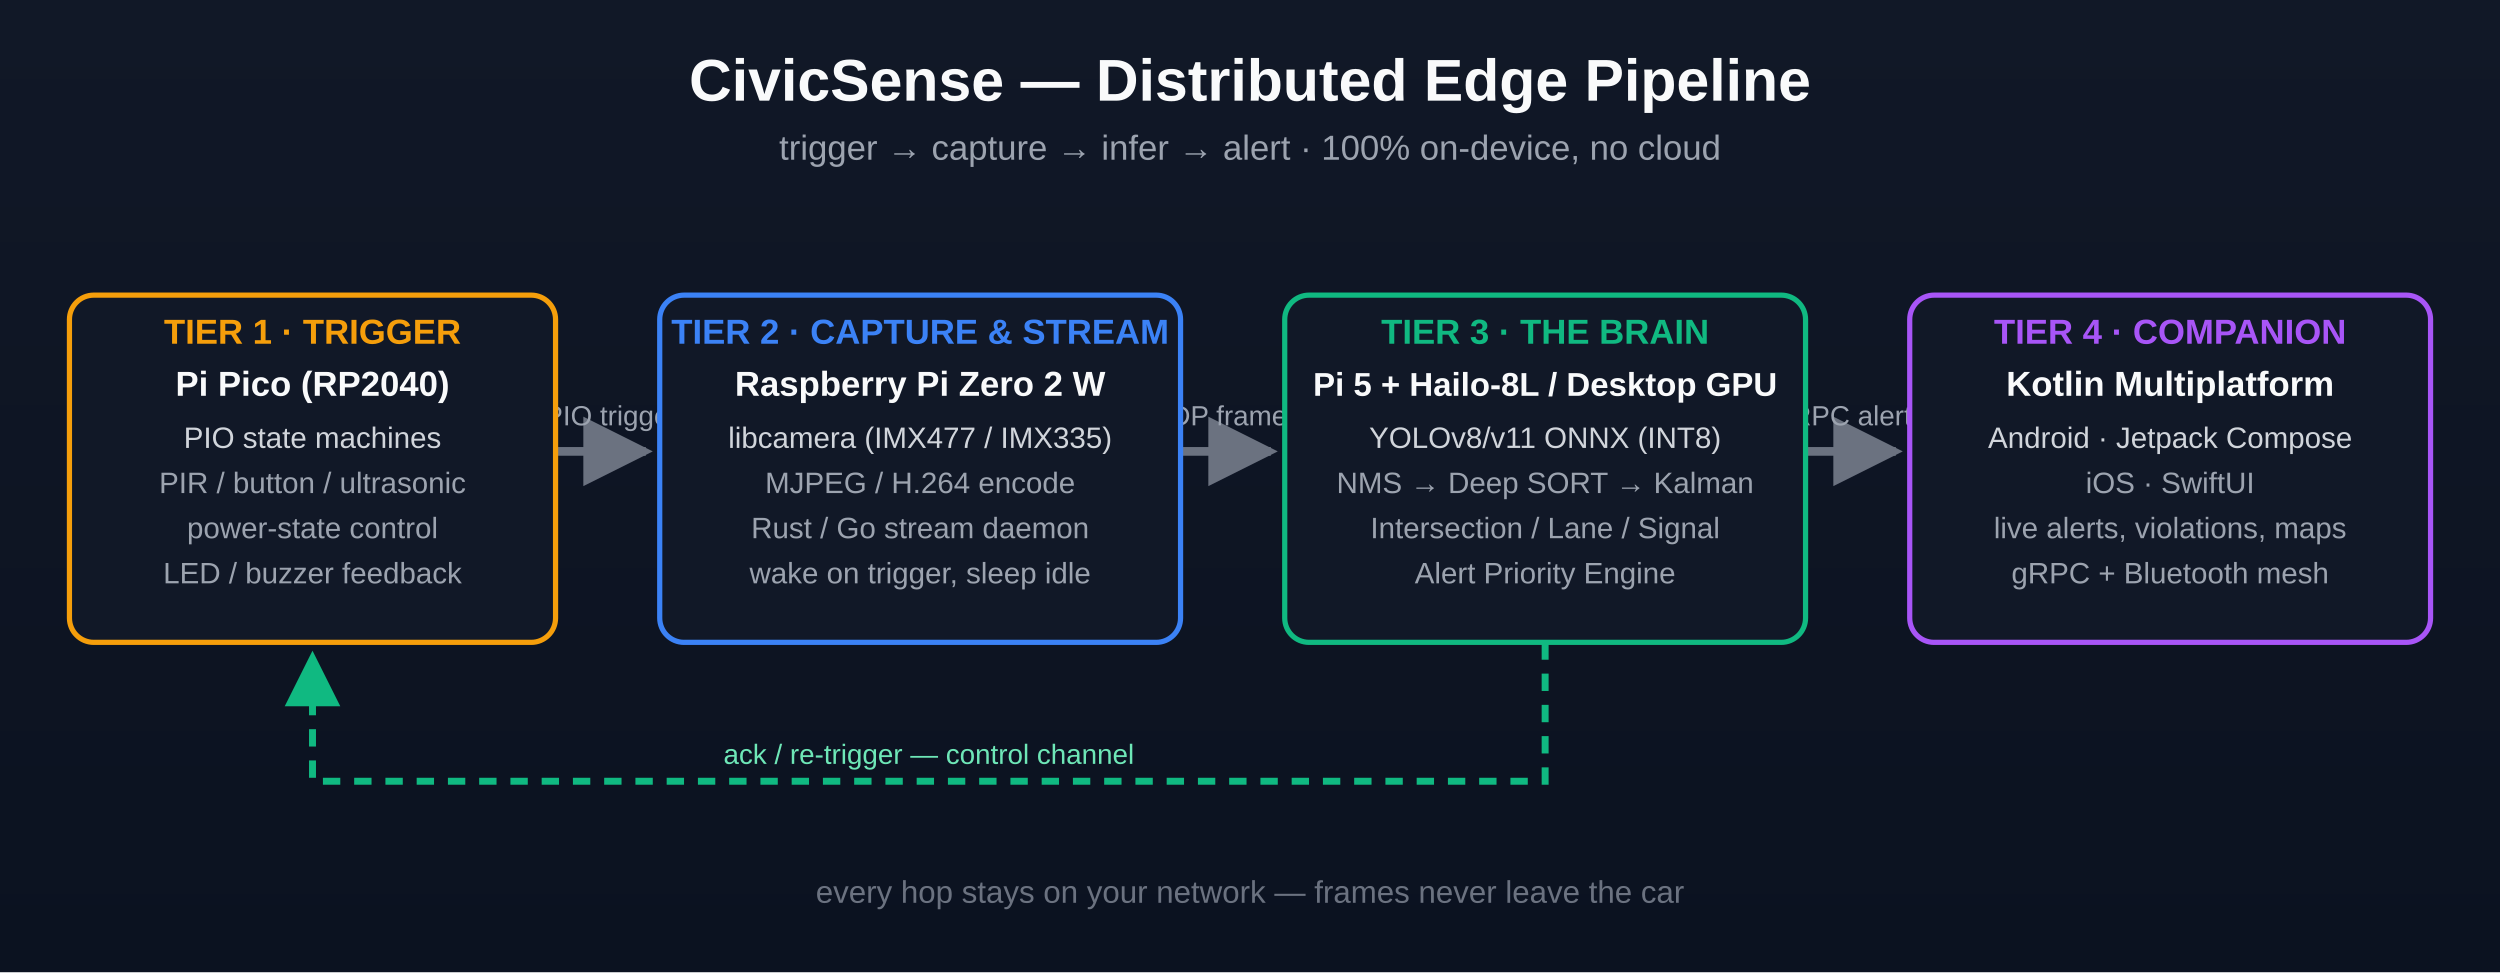
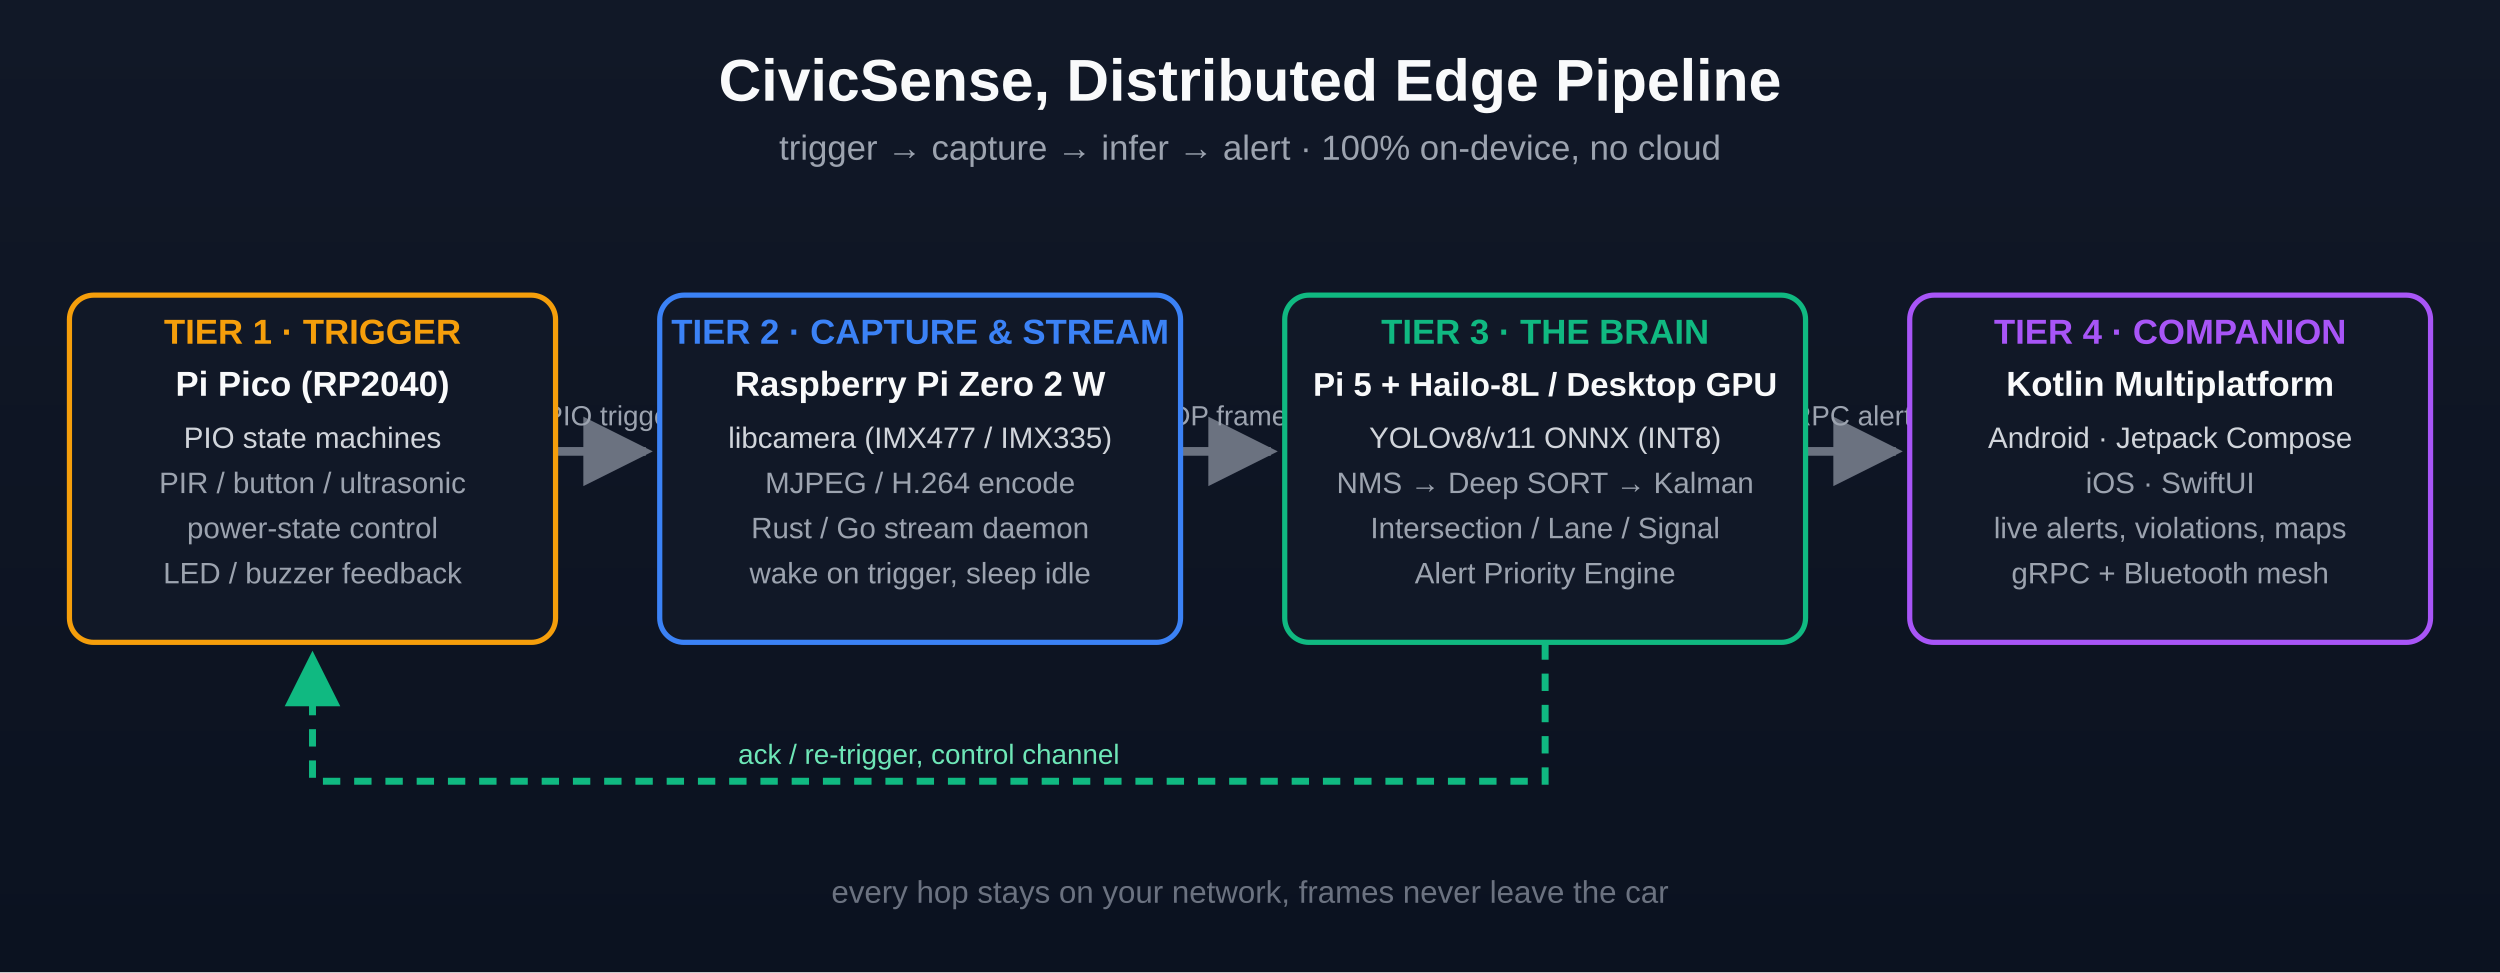
<svg xmlns="http://www.w3.org/2000/svg" viewBox="0 0 1440 560" font-family="Arial, Helvetica, sans-serif">
  <defs>
    <linearGradient id="bg" x1="0" y1="0" x2="0" y2="1">
      <stop offset="0" stop-color="#111827" />
      <stop offset="1" stop-color="#0b1220" />
    </linearGradient>
    <marker id="arrow" viewBox="0 0 10 10" refX="9" refY="5" markerWidth="8" markerHeight="8" orient="auto-start-reverse">
      <path d="M 0 0 L 10 5 L 0 10 z" fill="#6b7280" />
    </marker>
    <marker id="arrowGreen" viewBox="0 0 10 10" refX="9" refY="5" markerWidth="8" markerHeight="8" orient="auto-start-reverse">
      <path d="M 0 0 L 10 5 L 0 10 z" fill="#10b981" />
    </marker>
  </defs>
  <rect width="1440" height="560" fill="url(#bg)" />
-   <text x="720" y="58" fill="#f9fafb" font-size="34" font-weight="bold" text-anchor="middle">CivicSense — Distributed Edge Pipeline</text>
+   <text x="720" y="58" fill="#f9fafb" font-size="34" font-weight="bold" text-anchor="middle">CivicSense, Distributed Edge Pipeline</text>
  <text x="720" y="92" fill="#9ca3af" font-size="20" text-anchor="middle">trigger → capture → infer → alert · 100% on-device, no cloud</text>
  <line x1="320" y1="260" x2="372" y2="260" stroke="#6b7280" stroke-width="5" marker-end="url(#arrow)" />
  <text x="346" y="245" fill="#9ca3af" font-size="16" text-anchor="middle">GPIO trigger</text>
  <line x1="680" y1="260" x2="732" y2="260" stroke="#6b7280" stroke-width="5" marker-end="url(#arrow)" />
  <text x="706" y="245" fill="#9ca3af" font-size="16" text-anchor="middle">UDP frames</text>
  <line x1="1040" y1="260" x2="1092" y2="260" stroke="#6b7280" stroke-width="5" marker-end="url(#arrow)" />
  <text x="1066" y="245" fill="#9ca3af" font-size="16" text-anchor="middle">gRPC alerts</text>
  <path d="M 890 370 L 890 450 L 180 450 L 180 378" fill="none" stroke="#10b981" stroke-width="4" stroke-dasharray="10 8" marker-end="url(#arrowGreen)" />
-   <text x="535" y="440" fill="#6ee7b7" font-size="16" text-anchor="middle">ack / re-trigger — control channel</text>
+   <text x="535" y="440" fill="#6ee7b7" font-size="16" text-anchor="middle">ack / re-trigger, control channel</text>
  <rect x="40" y="170" width="280" height="200" rx="14" fill="#111827" stroke="#f59e0b" stroke-width="3" />
  <text x="180" y="198" fill="#f59e0b" font-size="20" font-weight="bold" text-anchor="middle">TIER 1 · TRIGGER</text>
  <text x="180" y="228" fill="#f9fafb" font-size="20" font-weight="bold" text-anchor="middle">Pi Pico (RP2040)</text>
  <text x="180" y="258" fill="#d1d5db" font-size="17" text-anchor="middle">PIO state machines</text>
  <text x="180" y="284" fill="#9ca3af" font-size="17" text-anchor="middle">PIR / button / ultrasonic</text>
  <text x="180" y="310" fill="#9ca3af" font-size="17" text-anchor="middle">power-state control</text>
  <text x="180" y="336" fill="#9ca3af" font-size="17" text-anchor="middle">LED / buzzer feedback</text>
  <rect x="380" y="170" width="300" height="200" rx="14" fill="#111827" stroke="#3b82f6" stroke-width="3" />
  <text x="530" y="198" fill="#3b82f6" font-size="20" font-weight="bold" text-anchor="middle">TIER 2 · CAPTURE &amp; STREAM</text>
  <text x="530" y="228" fill="#f9fafb" font-size="20" font-weight="bold" text-anchor="middle">Raspberry Pi Zero 2 W</text>
  <text x="530" y="258" fill="#d1d5db" font-size="17" text-anchor="middle">libcamera (IMX477 / IMX335)</text>
  <text x="530" y="284" fill="#9ca3af" font-size="17" text-anchor="middle">MJPEG / H.264 encode</text>
  <text x="530" y="310" fill="#9ca3af" font-size="17" text-anchor="middle">Rust / Go stream daemon</text>
  <text x="530" y="336" fill="#9ca3af" font-size="17" text-anchor="middle">wake on trigger, sleep idle</text>
  <rect x="740" y="170" width="300" height="200" rx="14" fill="#111827" stroke="#10b981" stroke-width="3" />
  <text x="890" y="198" fill="#10b981" font-size="20" font-weight="bold" text-anchor="middle">TIER 3 · THE BRAIN</text>
  <text x="890" y="228" fill="#f9fafb" font-size="19" font-weight="bold" text-anchor="middle">Pi 5 + Hailo-8L / Desktop GPU</text>
  <text x="890" y="258" fill="#d1d5db" font-size="17" text-anchor="middle">YOLOv8/v11 ONNX (INT8)</text>
  <text x="890" y="284" fill="#9ca3af" font-size="17" text-anchor="middle">NMS → Deep SORT → Kalman</text>
  <text x="890" y="310" fill="#9ca3af" font-size="17" text-anchor="middle">Intersection / Lane / Signal</text>
  <text x="890" y="336" fill="#9ca3af" font-size="17" text-anchor="middle">Alert Priority Engine</text>
  <rect x="1100" y="170" width="300" height="200" rx="14" fill="#111827" stroke="#a855f7" stroke-width="3" />
  <text x="1250" y="198" fill="#a855f7" font-size="20" font-weight="bold" text-anchor="middle">TIER 4 · COMPANION</text>
  <text x="1250" y="228" fill="#f9fafb" font-size="20" font-weight="bold" text-anchor="middle">Kotlin Multiplatform</text>
  <text x="1250" y="258" fill="#d1d5db" font-size="17" text-anchor="middle">Android · Jetpack Compose</text>
  <text x="1250" y="284" fill="#9ca3af" font-size="17" text-anchor="middle">iOS · SwiftUI</text>
  <text x="1250" y="310" fill="#9ca3af" font-size="17" text-anchor="middle">live alerts, violations, maps</text>
  <text x="1250" y="336" fill="#9ca3af" font-size="17" text-anchor="middle">gRPC + Bluetooth mesh</text>
-   <text x="720" y="520" fill="#6b7280" font-size="18" text-anchor="middle">every hop stays on your network — frames never leave the car</text>
+   <text x="720" y="520" fill="#6b7280" font-size="18" text-anchor="middle">every hop stays on your network, frames never leave the car</text>
</svg>
